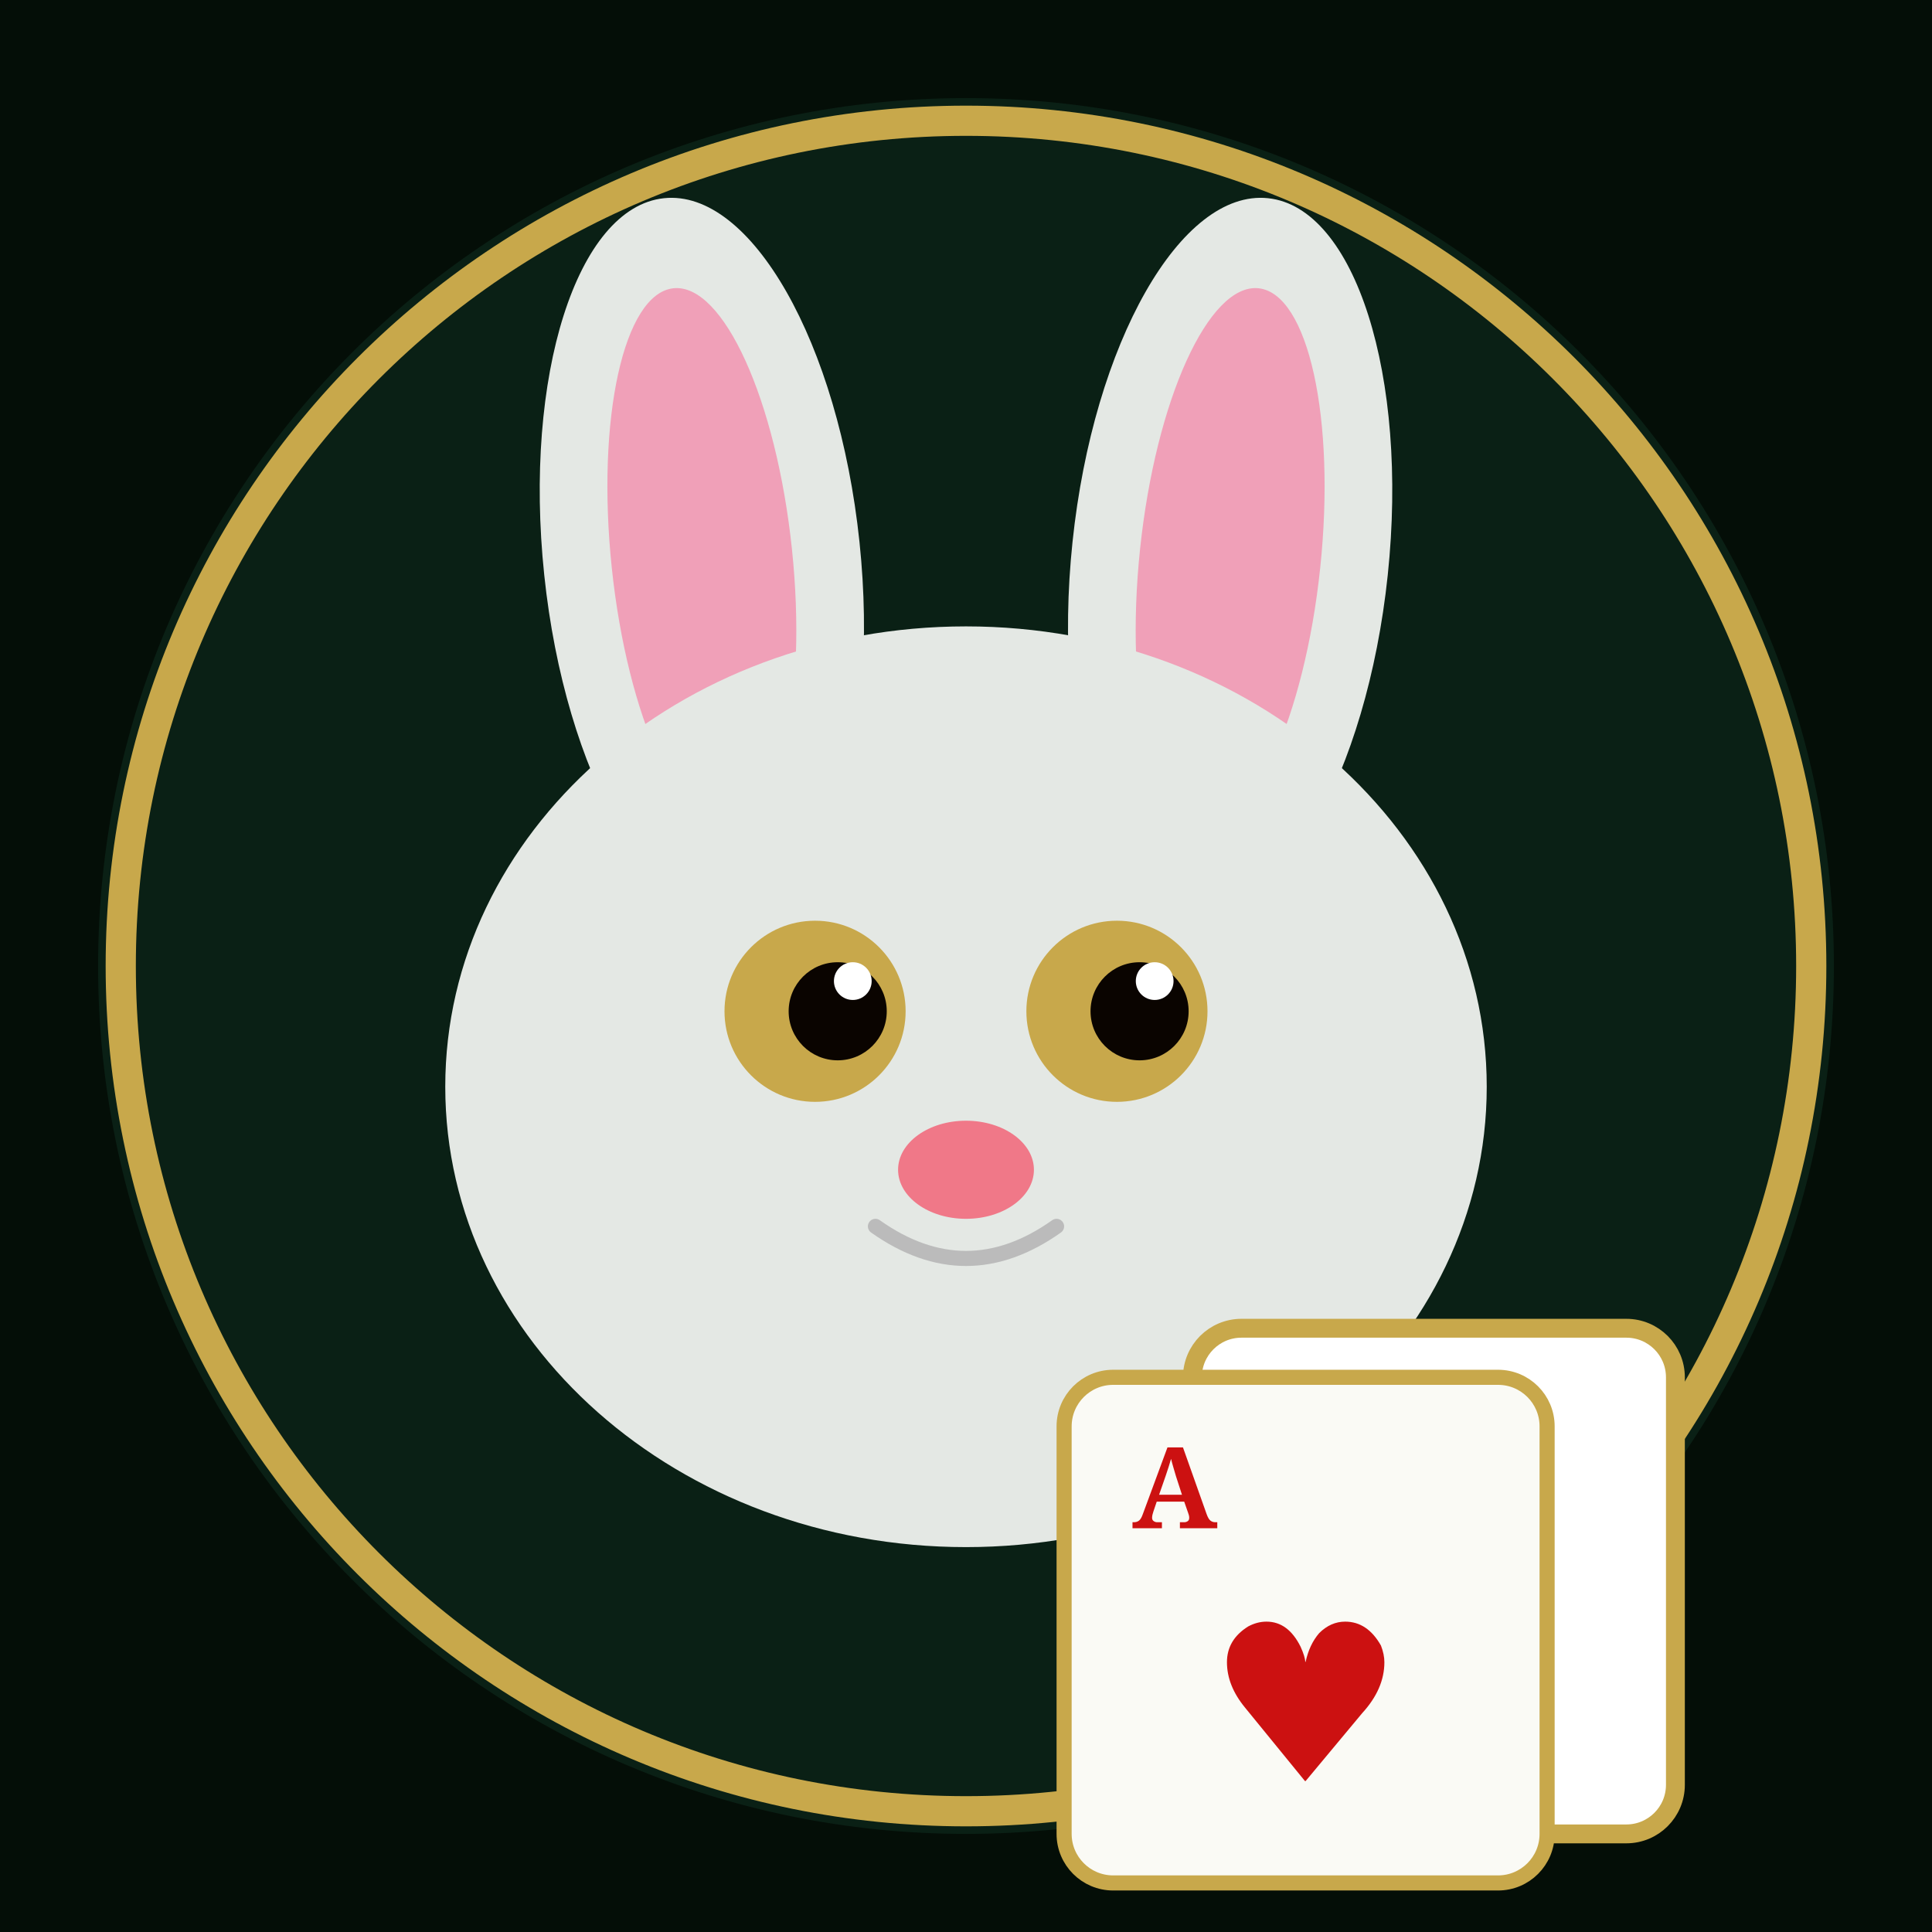
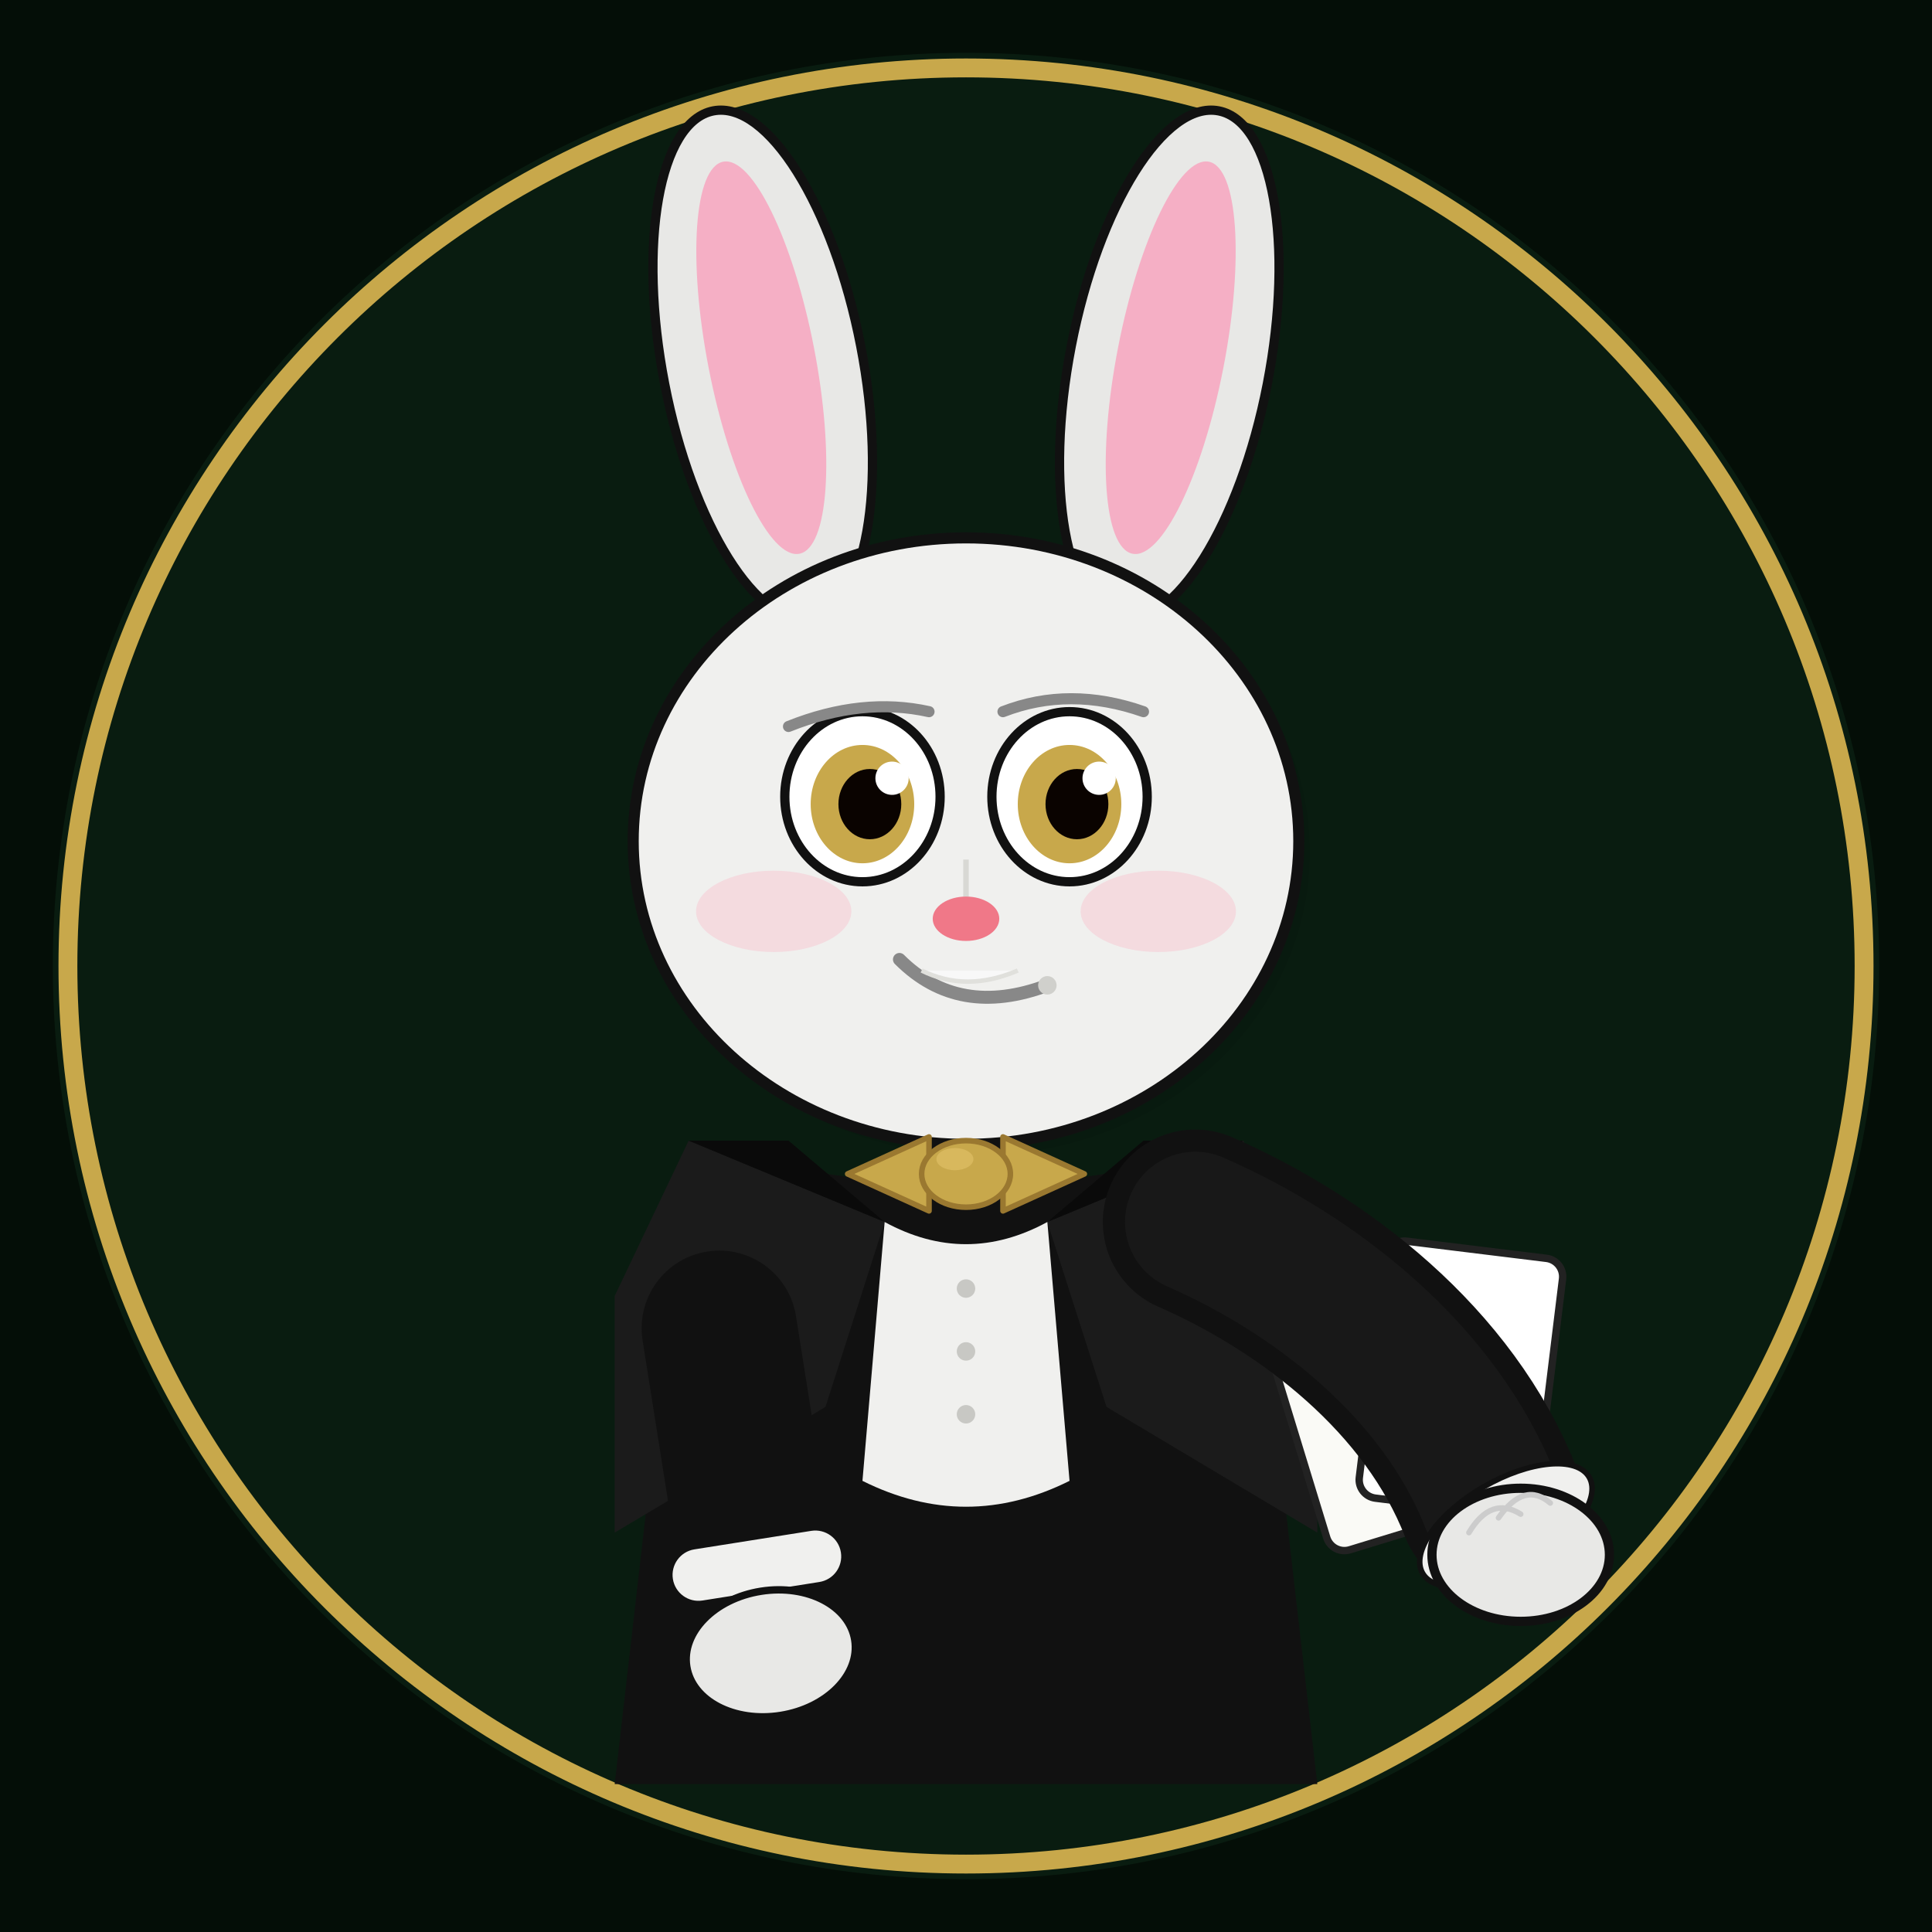
- <svg xmlns="http://www.w3.org/2000/svg" viewBox="0 0 512 512" width="512" height="512">
+ <svg xmlns="http://www.w3.org/2000/svg" viewBox="0 0 512 512">
  <rect width="512" height="512" fill="#040e07" />
-   <circle cx="256" cy="256" r="230" fill="#0a2015" />
-   <circle cx="256" cy="256" r="224" fill="none" stroke="#c8a84b" stroke-width="8" />
-   <ellipse cx="186" cy="148" rx="42" ry="96" fill="#e4e8e4" transform="rotate(-6 186 148)" />
-   <ellipse cx="186" cy="148" rx="24" ry="72" fill="#f0a0b8" transform="rotate(-6 186 148)" />
-   <ellipse cx="326" cy="148" rx="42" ry="96" fill="#e4e8e4" transform="rotate(6 326 148)" />
-   <ellipse cx="326" cy="148" rx="24" ry="72" fill="#f0a0b8" transform="rotate(6 326 148)" />
-   <ellipse cx="256" cy="288" rx="138" ry="122" fill="#e4e8e4" />
-   <circle cx="216" cy="268" r="24" fill="#c8a84b" />
-   <circle cx="296" cy="268" r="24" fill="#c8a84b" />
-   <circle cx="222" cy="268" r="13" fill="#0a0400" />
-   <circle cx="302" cy="268" r="13" fill="#0a0400" />
-   <circle cx="226" cy="260" r="5" fill="#fff" />
-   <circle cx="306" cy="260" r="5" fill="#fff" />
-   <ellipse cx="256" cy="310" rx="18" ry="13" fill="#f07888" />
-   <path d="M232 325 Q256 342 280 325" stroke="#bbb" stroke-width="4" fill="none" stroke-linecap="round" />
-   <rect x="316" y="352" width="128" height="134" rx="13" fill="#fff" stroke="#c8a84b" stroke-width="5" />
-   <text x="334" y="392" font-size="30" font-family="Georgia,serif" fill="#1a1a1a" font-weight="bold">A</text>
-   <text x="380" y="460" font-size="70" text-anchor="middle" font-family="Georgia,serif" fill="#1a1a1a">♠</text>
-   <rect x="282" y="365" width="128" height="134" rx="13" fill="#fafaf5" stroke="#c8a84b" stroke-width="4" />
-   <text x="300" y="405" font-size="30" font-family="Georgia,serif" fill="#cc1111" font-weight="bold">A</text>
-   <text x="346" y="472" font-size="58" text-anchor="middle" font-family="Georgia,serif" fill="#cc1111">♥</text>
+   <circle cx="256" cy="256" r="242" fill="#091c10" />
+   <circle cx="256" cy="256" r="238" fill="none" stroke="#c8a84b" stroke-width="5" />
+   <g transform="translate(60, 22) scale(0.98)">
+     <g transform="rotate(-11, 158, 143)">
+       <ellipse cx="158" cy="75" rx="27" ry="70" fill="#e8e8e6" stroke="#111" stroke-width="2.5" />
+       <ellipse cx="158" cy="73" rx="14.5" ry="54" fill="#f5afc5" />
+     </g>
+     <g transform="rotate(11, 242, 143)">
+       <ellipse cx="242" cy="75" rx="27" ry="70" fill="#e8e8e6" stroke="#111" stroke-width="2.5" />
+       <ellipse cx="242" cy="73" rx="14.5" ry="54" fill="#f5afc5" />
+     </g>
+     <path d="M125 286 Q200 310 275 286 L295 460 L105 460 Z" fill="#111111" />
+     <path d="M125 286 L178 308 L162 358 L105 392 L105 328 Z" fill="#1b1b1b" />
+     <path d="M125 286 L152 286 L178 308 Z" fill="#0a0a0a" />
+     <path d="M275 286 L222 308 L238 358 L295 392 L295 328 Z" fill="#1b1b1b" />
+     <path d="M275 286 L248 286 L222 308 Z" fill="#0a0a0a" />
+     <path d="M178 308 Q200 320 222 308 L228 378 Q200 392 172 378 Z" fill="#f0f0ee" />
+     <circle cx="200" cy="326" r="2.5" fill="#c8c8c4" />
+     <circle cx="200" cy="343" r="2.5" fill="#c8c8c4" />
+     <circle cx="200" cy="360" r="2.5" fill="#c8c8c4" />
+     <g transform="rotate(-9, 130, 316)">
+       <rect x="109" y="316" width="42" height="98" rx="21" fill="#111111" />
+       <rect x="107" y="395" width="46" height="14" rx="7" fill="#f0f0ee" />
+       <ellipse cx="130" cy="426" rx="23" ry="17" fill="#e8e8e6" stroke="#111" stroke-width="2" />
+     </g>
+     <g transform="rotate(-17, 338, 382)">
+       <rect x="296" y="316" width="48" height="70" rx="5" fill="#fafaf6" stroke="#222" stroke-width="2" />
+       <text x="302" y="333" font-size="13" font-weight="bold" font-family="Georgia,'Times New Roman',serif" fill="#cc1111">K</text>
+       <text x="302" y="346" font-size="10" font-family="Georgia,'Times New Roman',serif" fill="#cc1111">♥</text>
+       <text x="320" y="372" font-size="22" text-anchor="middle" font-family="Georgia,'Times New Roman',serif" fill="#cc1111">♥</text>
+       <text x="339" y="385" font-size="13" font-weight="bold" font-family="Georgia,'Times New Roman',serif" fill="#cc1111" transform="rotate(180 339 379)">K</text>
+     </g>
+     <g transform="rotate(7, 338, 382)">
+       <rect x="306" y="316" width="48" height="70" rx="5" fill="white" stroke="#222" stroke-width="2" />
+       <text x="312" y="333" font-size="13" font-weight="bold" font-family="Georgia,'Times New Roman',serif" fill="#111">A</text>
+       <text x="312" y="346" font-size="10" font-family="Georgia,'Times New Roman',serif" fill="#111">♠</text>
+       <text x="330" y="372" font-size="22" text-anchor="middle" font-family="Georgia,'Times New Roman',serif" fill="#111">♠</text>
+       <text x="349" y="385" font-size="13" font-weight="bold" font-family="Georgia,'Times New Roman',serif" fill="#111" transform="rotate(180 349 379)">A</text>
+     </g>
+     <path d="M262 308 C294 322 328 348 342 384" stroke="#111111" stroke-width="50" stroke-linecap="round" fill="none" />
+     <path d="M262 308 C294 322 328 348 342 384" stroke="#181818" stroke-width="38" stroke-linecap="round" fill="none" />
+     <ellipse cx="346" cy="390" rx="26" ry="12" fill="#f0f0ee" stroke="#111" stroke-width="1.5" transform="rotate(-30, 346, 390)" />
+     <ellipse cx="350" cy="398" rx="24" ry="18" fill="#e8e8e6" stroke="#111" stroke-width="2.5" />
+     <path d="M336 392 Q342 382 350 387" stroke="#ccc" stroke-width="1.5" fill="none" stroke-linecap="round" />
+     <path d="M344 388 Q351 378 358 384" stroke="#ccc" stroke-width="1.5" fill="none" stroke-linecap="round" />
+     <ellipse cx="203" cy="208" rx="90" ry="82" fill="rgba(0,0,0,0.07)" />
+     <ellipse cx="200" cy="205" rx="90" ry="82" fill="#f0f0ee" stroke="#111" stroke-width="3" />
+     <ellipse cx="148" cy="224" rx="21" ry="11" fill="#f9b8c8" opacity="0.38" />
+     <ellipse cx="252" cy="224" rx="21" ry="11" fill="#f9b8c8" opacity="0.38" />
+     <ellipse cx="172" cy="193" rx="21" ry="23" fill="white" stroke="#111" stroke-width="2.5" />
+     <ellipse cx="172" cy="195" rx="14" ry="16" fill="#c8a84b" />
+     <ellipse cx="174" cy="195" rx="8.5" ry="9.5" fill="#0a0300" />
+     <circle cx="180" cy="188" r="4.5" fill="white" />
+     <ellipse cx="228" cy="193" rx="21" ry="23" fill="white" stroke="#111" stroke-width="2.5" />
+     <ellipse cx="228" cy="195" rx="14" ry="16" fill="#c8a84b" />
+     <ellipse cx="230" cy="195" rx="8.5" ry="9.5" fill="#0a0300" />
+     <circle cx="236" cy="188" r="4.5" fill="white" />
+     <path d="M152 174 Q172 166 190 170" stroke="#888" stroke-width="3" fill="none" stroke-linecap="round" />
+     <path d="M210 170 Q228 163 248 170" stroke="#888" stroke-width="3" fill="none" stroke-linecap="round" />
+     <line x1="200" y1="210" x2="200" y2="222" stroke="#d8d8d4" stroke-width="1.5" />
+     <ellipse cx="200" cy="226" rx="9" ry="6" fill="#f07888" />
+     <path d="M182 237 Q198 253 222 244" stroke="#888" stroke-width="3.5" fill="none" stroke-linecap="round" />
+     <circle cx="222" cy="244" r="2.5" fill="#d0d0cc" />
+     <path d="M188 240 Q200 246 214 240" fill="#f8f8f8" stroke="#e0e0dc" stroke-width="1.2" />
+     <path d="M168 295 L190 285 L190 305 Z" fill="#c8a84b" stroke="#9a7830" stroke-width="1.5" stroke-linejoin="round" />
+     <path d="M232 295 L210 285 L210 305 Z" fill="#c8a84b" stroke="#9a7830" stroke-width="1.5" stroke-linejoin="round" />
+     <ellipse cx="200" cy="295" rx="12" ry="9" fill="#c8a84b" stroke="#9a7830" stroke-width="1.5" />
+     <ellipse cx="197" cy="291" rx="5" ry="3" fill="#e8c870" opacity="0.5" />
+   </g>
</svg>
